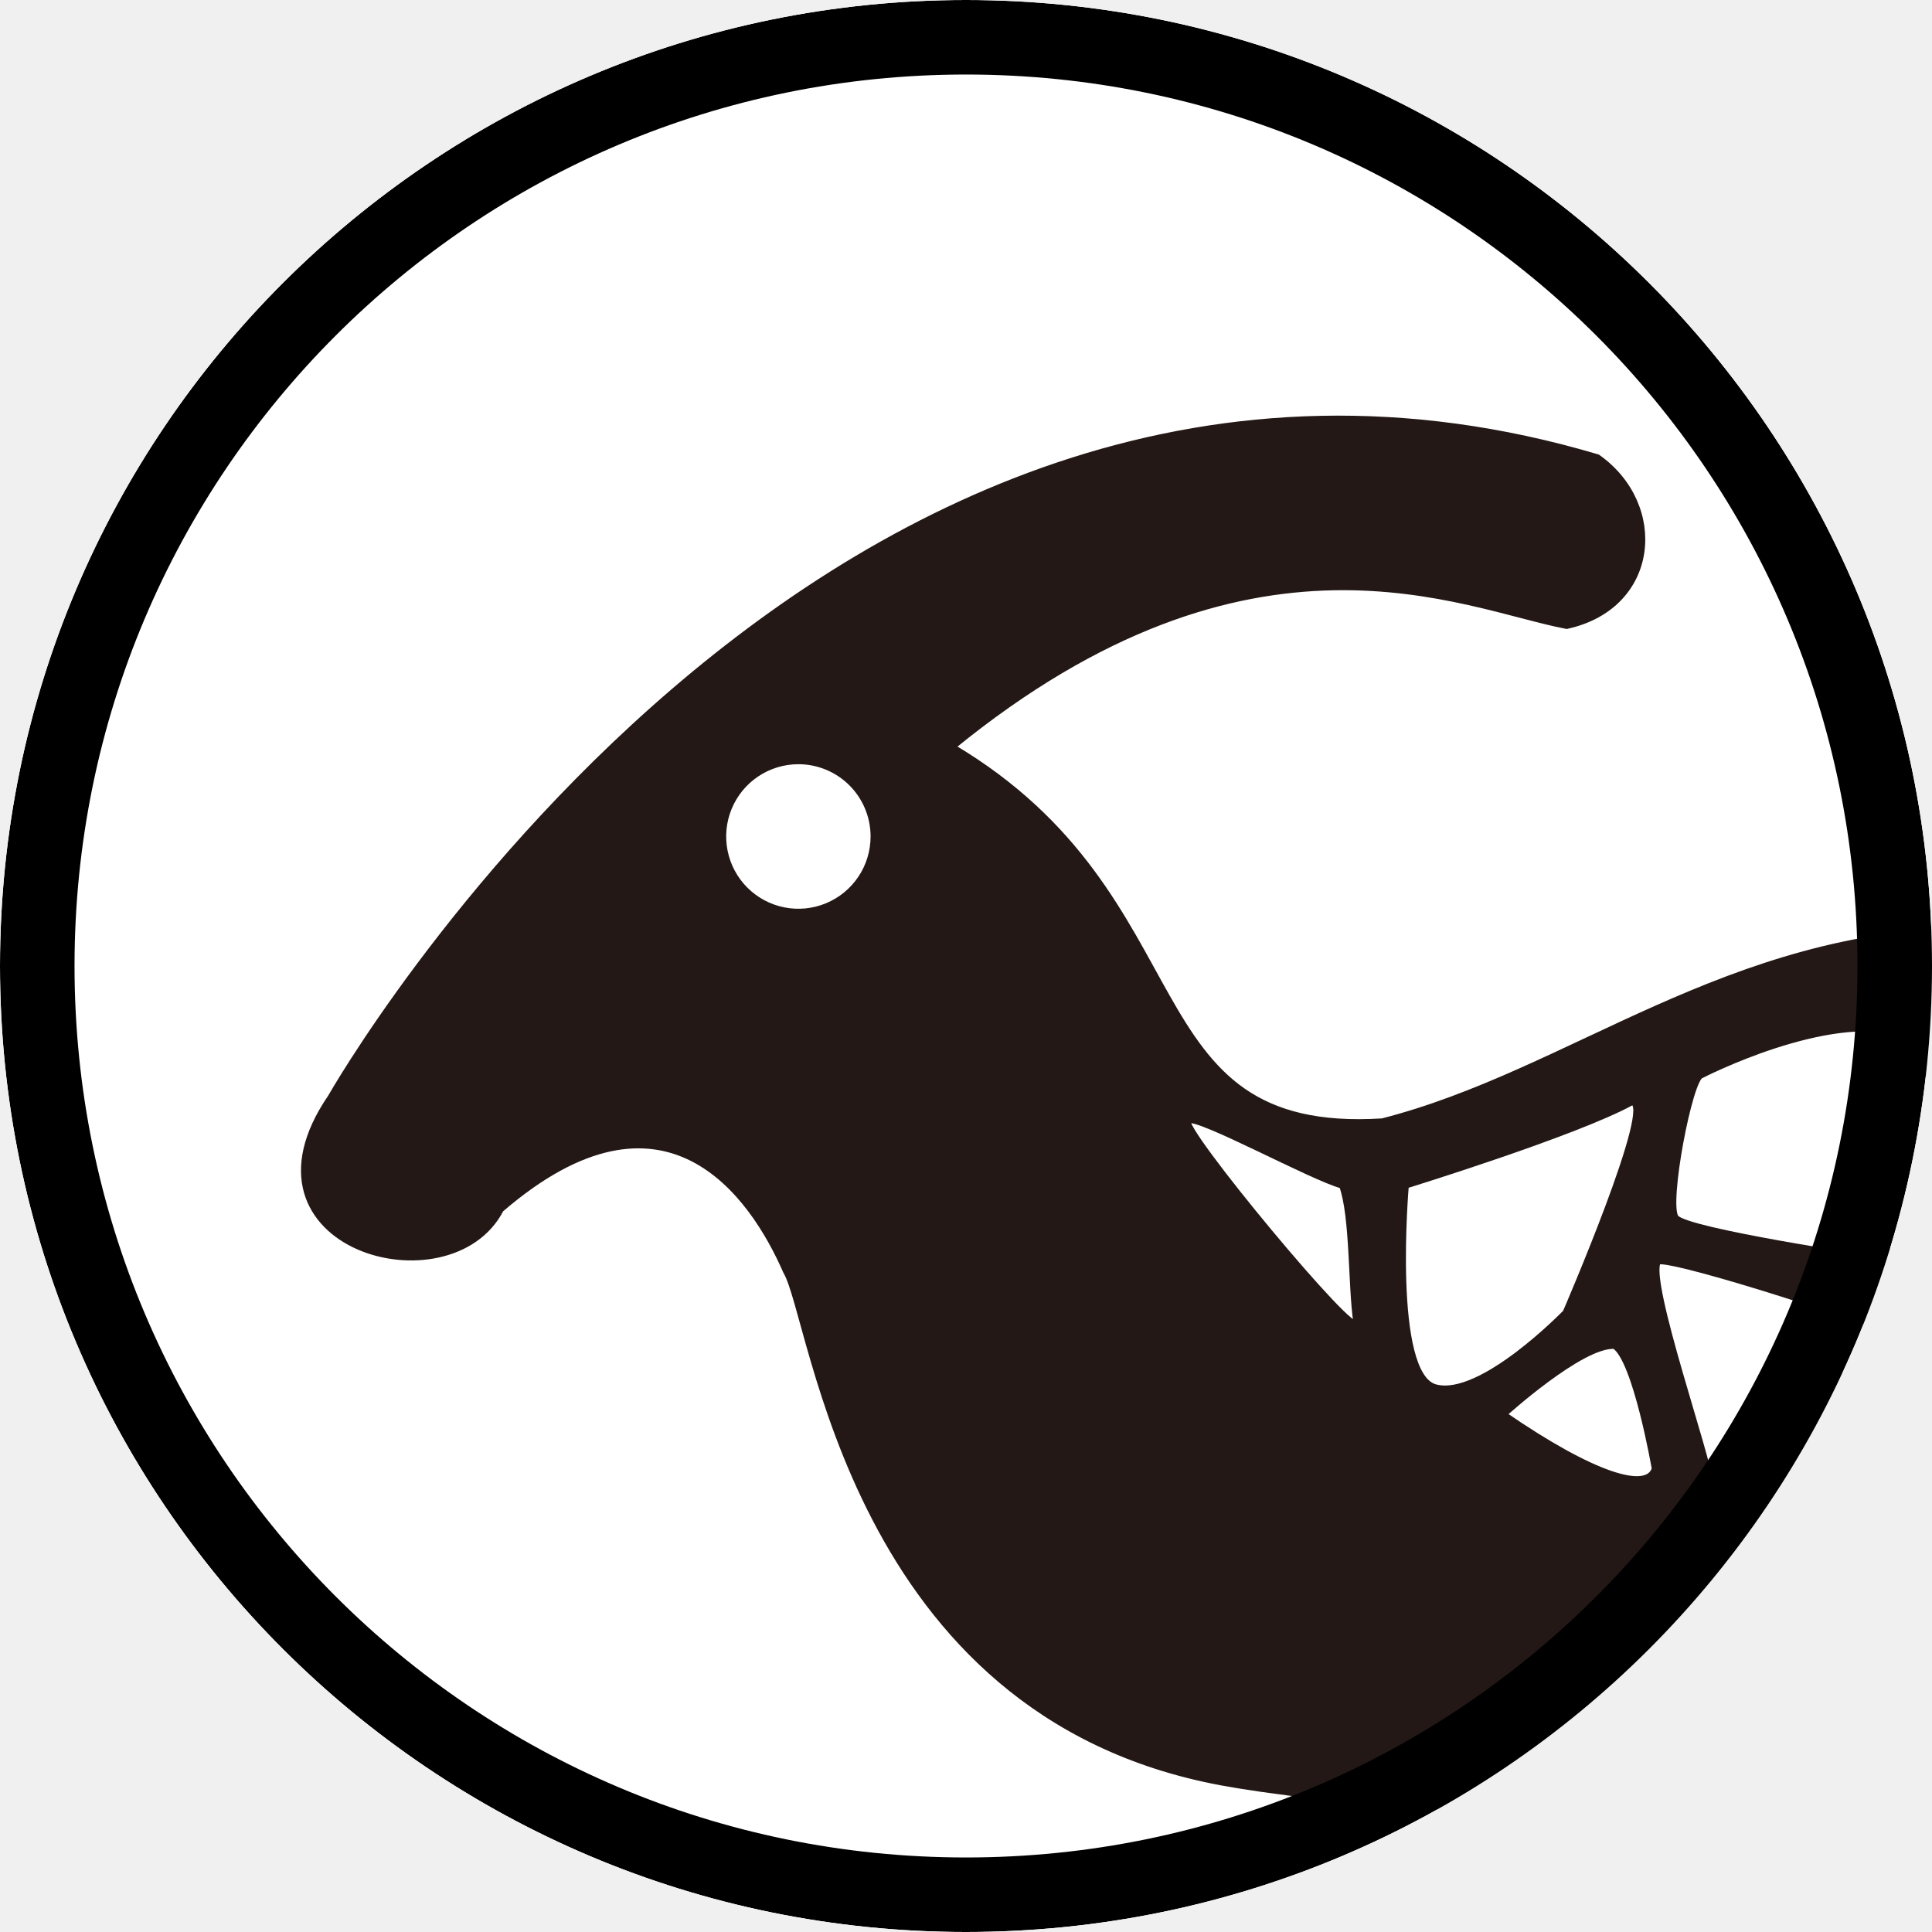
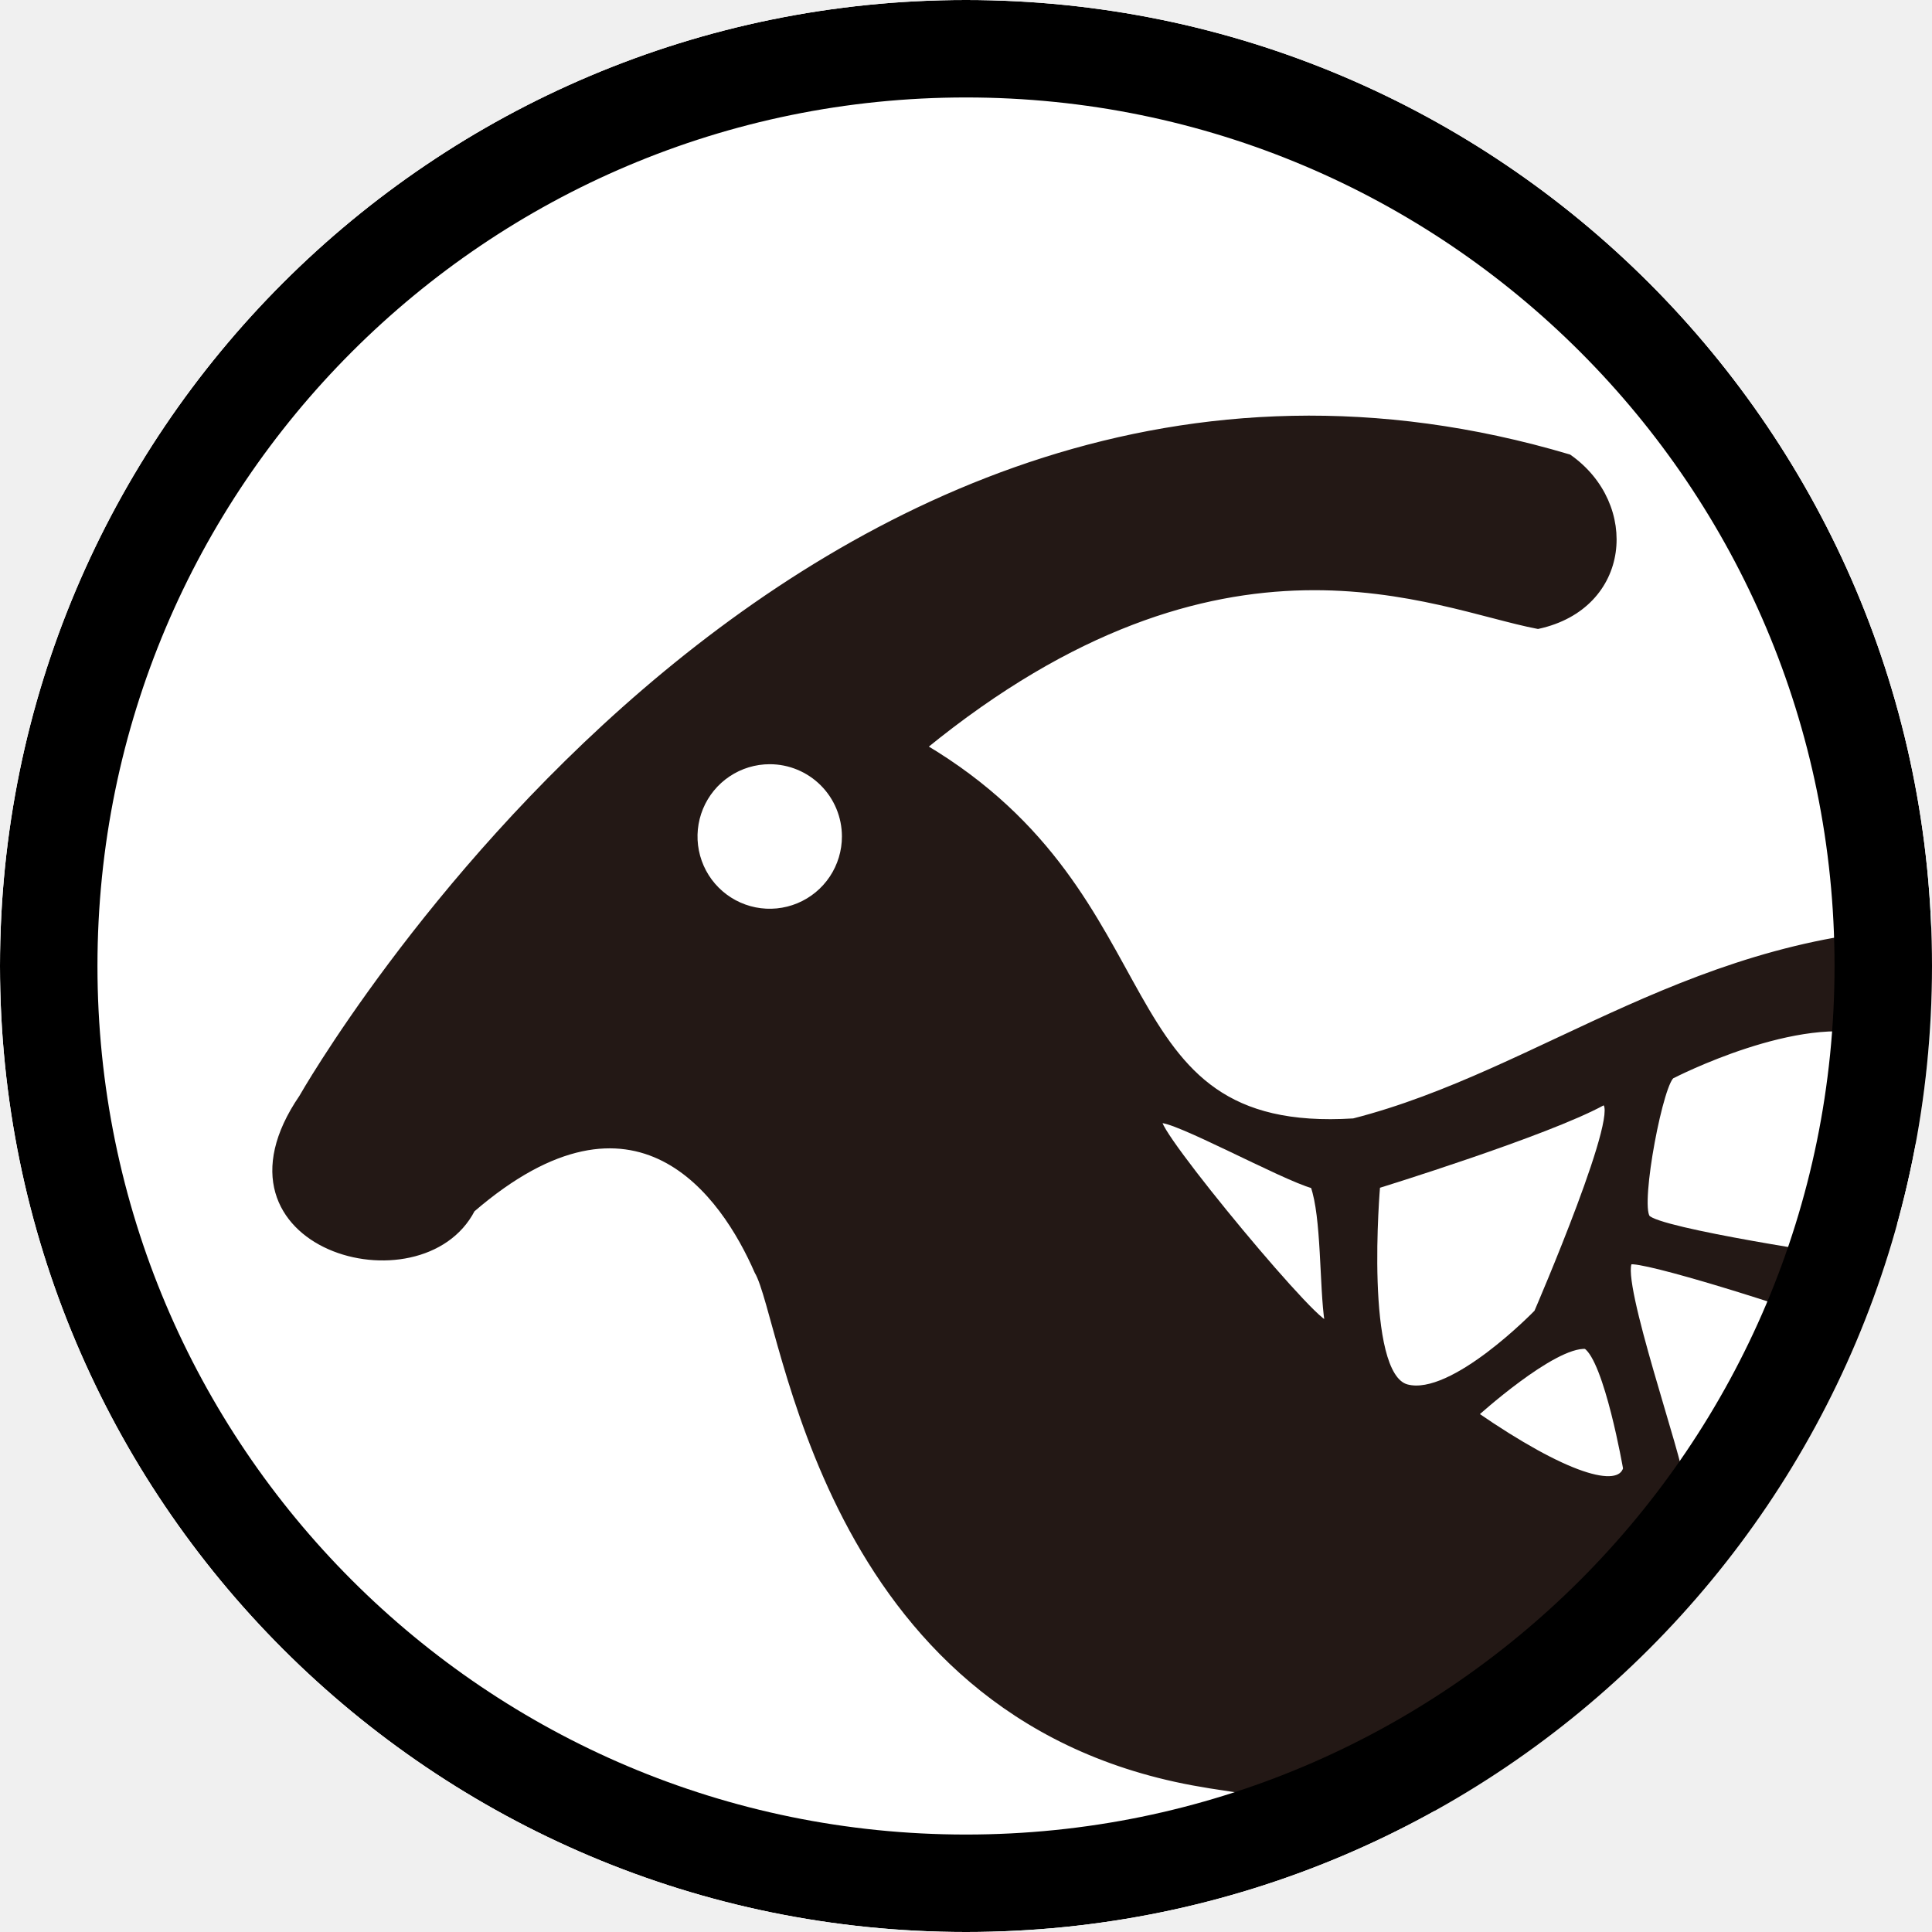
<svg xmlns="http://www.w3.org/2000/svg" width="337" height="337" viewBox="0 0 337 337" fill="none">
  <circle cx="168.5" cy="168.5" r="168.5" fill="white" />
  <mask id="mask0_2_3" style="mask-type:alpha" maskUnits="userSpaceOnUse" x="0" y="0" width="337" height="337">
    <circle cx="168.5" cy="168.5" r="168.5" fill="#C4C4C4" />
  </mask>
  <g mask="url(#mask0_2_3)">
-     <path d="M57.653 191.409C57.653 191.409 143.706 39.649 278.659 79.745C290.497 88.067 289.067 105.758 273.268 109.204C255.056 105.74 218.349 87.675 166.153 130.286C210.773 156.792 196.412 198.391 241.114 195.584C274.224 187.116 301.105 162.643 344.35 162.224C344.35 162.224 409.696 166.563 415.46 222.718C427.298 338.047 240.868 316.107 213.013 310.921C148.286 298.853 142.04 230.01 137.095 221.779C131.267 208.426 116.06 186.232 87.366 210.969C78.47 228.196 39.796 217.532 57.653 191.409Z" fill="#231815" stroke="#231815" stroke-miterlimit="10" />
-     <path d="M296.771 187.581C296.771 187.581 318.908 176.16 332.075 180.289C337.42 183.179 341.628 210.249 341.628 210.249L327.631 219.72C327.631 219.72 294.103 214.77 292.327 212.373C290.551 209.976 294.776 187.937 296.771 187.581Z" fill="white" stroke="#231815" stroke-miterlimit="10" />
-     <path d="M245.239 206.804C245.239 206.804 274.789 197.689 284.587 192.312C289.14 191.774 273.086 228.916 273.086 228.916C273.086 228.916 258.388 244.129 250.375 241.968C242.362 239.808 245.239 206.804 245.239 206.804Z" fill="white" stroke="#231815" stroke-miterlimit="10" />
-     <path d="M207.276 195.429C209.325 194.681 228.757 205.373 234.084 206.813C236.024 212.218 235.623 224.386 236.552 230.557C237.162 234.649 205.218 196.176 207.276 195.429Z" fill="white" stroke="#231815" stroke-miterlimit="10" />
-     <path d="M289.24 220.075C291.298 219.318 318.006 227.713 326.01 230.867C324.371 238.067 307.234 263.889 298.173 258.32C298.41 255.458 287.054 223.247 289.24 220.075Z" fill="white" stroke="#231815" stroke-miterlimit="10" />
-     <path d="M152.357 145.9C152.359 148.493 151.592 151.028 150.154 153.185C148.716 155.342 146.671 157.023 144.277 158.016C141.884 159.009 139.251 159.27 136.71 158.764C134.169 158.259 131.835 157.01 130.003 155.177C128.171 153.343 126.924 151.007 126.419 148.463C125.914 145.92 126.174 143.284 127.166 140.889C128.158 138.493 129.838 136.446 131.993 135.007C134.148 133.567 136.681 132.8 139.271 132.802C142.741 132.804 146.068 134.185 148.521 136.641C150.975 139.096 152.354 142.427 152.357 145.9V145.9Z" fill="white" stroke="#231815" stroke-miterlimit="10" />
-     <path d="M262.331 246.717C262.331 246.717 275.89 234.385 281.636 234.795C285.343 237.265 288.621 256.178 288.621 256.178C287.391 260.289 278.021 257.527 262.331 246.717Z" fill="white" stroke="#231815" stroke-miterlimit="10" />
-     <circle cx="168.5" cy="168.5" r="162" stroke="black" stroke-width="13" />
+     <path d="M52.653 191.409C52.653 191.409 138.706 39.649 273.659 79.745C285.497 88.067 284.067 105.758 268.268 109.204C250.056 105.74 213.349 87.675 161.153 130.286C205.773 156.792 191.412 198.391 236.114 195.584C269.224 187.116 296.105 162.643 339.35 162.224C339.35 162.224 404.696 166.563 410.46 222.718C422.298 338.047 235.868 316.107 208.013 310.921C143.286 298.853 137.04 230.01 132.095 221.779C126.267 208.426 111.06 186.232 82.366 210.969C73.47 228.196 34.796 217.532 52.653 191.409Z" fill="#231815" stroke="#231815" stroke-miterlimit="10" />
+     <path d="M291.771 187.581C291.771 187.581 313.908 176.16 327.075 180.289C332.42 183.179 336.628 210.249 336.628 210.249L322.631 219.72C322.631 219.72 289.103 214.77 287.327 212.373C285.551 209.976 289.776 187.937 291.771 187.581Z" fill="white" stroke="#231815" stroke-miterlimit="10" />
+     <path d="M240.239 206.804C240.239 206.804 269.789 197.689 279.587 192.312C284.14 191.774 268.086 228.916 268.086 228.916C268.086 228.916 253.388 244.129 245.375 241.968C237.362 239.808 240.239 206.804 240.239 206.804Z" fill="white" stroke="#231815" stroke-miterlimit="10" />
+     <path d="M202.276 195.429C204.325 194.681 223.757 205.373 229.084 206.813C231.024 212.218 230.623 224.386 231.552 230.557C232.162 234.649 200.218 196.176 202.276 195.429Z" fill="white" stroke="#231815" stroke-miterlimit="10" />
+     <path d="M284.24 220.075C286.298 219.318 313.006 227.713 321.01 230.867C319.371 238.067 302.234 263.889 293.173 258.32C293.41 255.458 282.054 223.247 284.24 220.075Z" fill="white" stroke="#231815" stroke-miterlimit="10" />
+     <path d="M147.357 145.9C147.359 148.493 146.592 151.028 145.154 153.185C143.716 155.342 141.671 157.023 139.277 158.016C136.884 159.009 134.251 159.27 131.71 158.764C129.169 158.259 126.835 157.01 125.003 155.177C123.171 153.343 121.924 151.007 121.419 148.463C120.914 145.92 121.174 143.284 122.166 140.889C123.158 138.493 124.838 136.446 126.993 135.007C129.148 133.567 131.681 132.8 134.271 132.802C137.741 132.804 141.068 134.185 143.521 136.641C145.975 139.096 147.354 142.427 147.357 145.9V145.9Z" fill="white" stroke="#231815" stroke-miterlimit="10" />
+     <path d="M257.331 246.717C257.331 246.717 270.89 234.385 276.636 234.795C280.343 237.265 283.621 256.178 283.621 256.178C282.391 260.289 273.021 257.527 257.331 246.717Z" fill="white" stroke="#231815" stroke-miterlimit="10" />
+     <circle cx="168.5" cy="168.5" r="160" stroke="black" stroke-width="17" />
  </g>
</svg>
